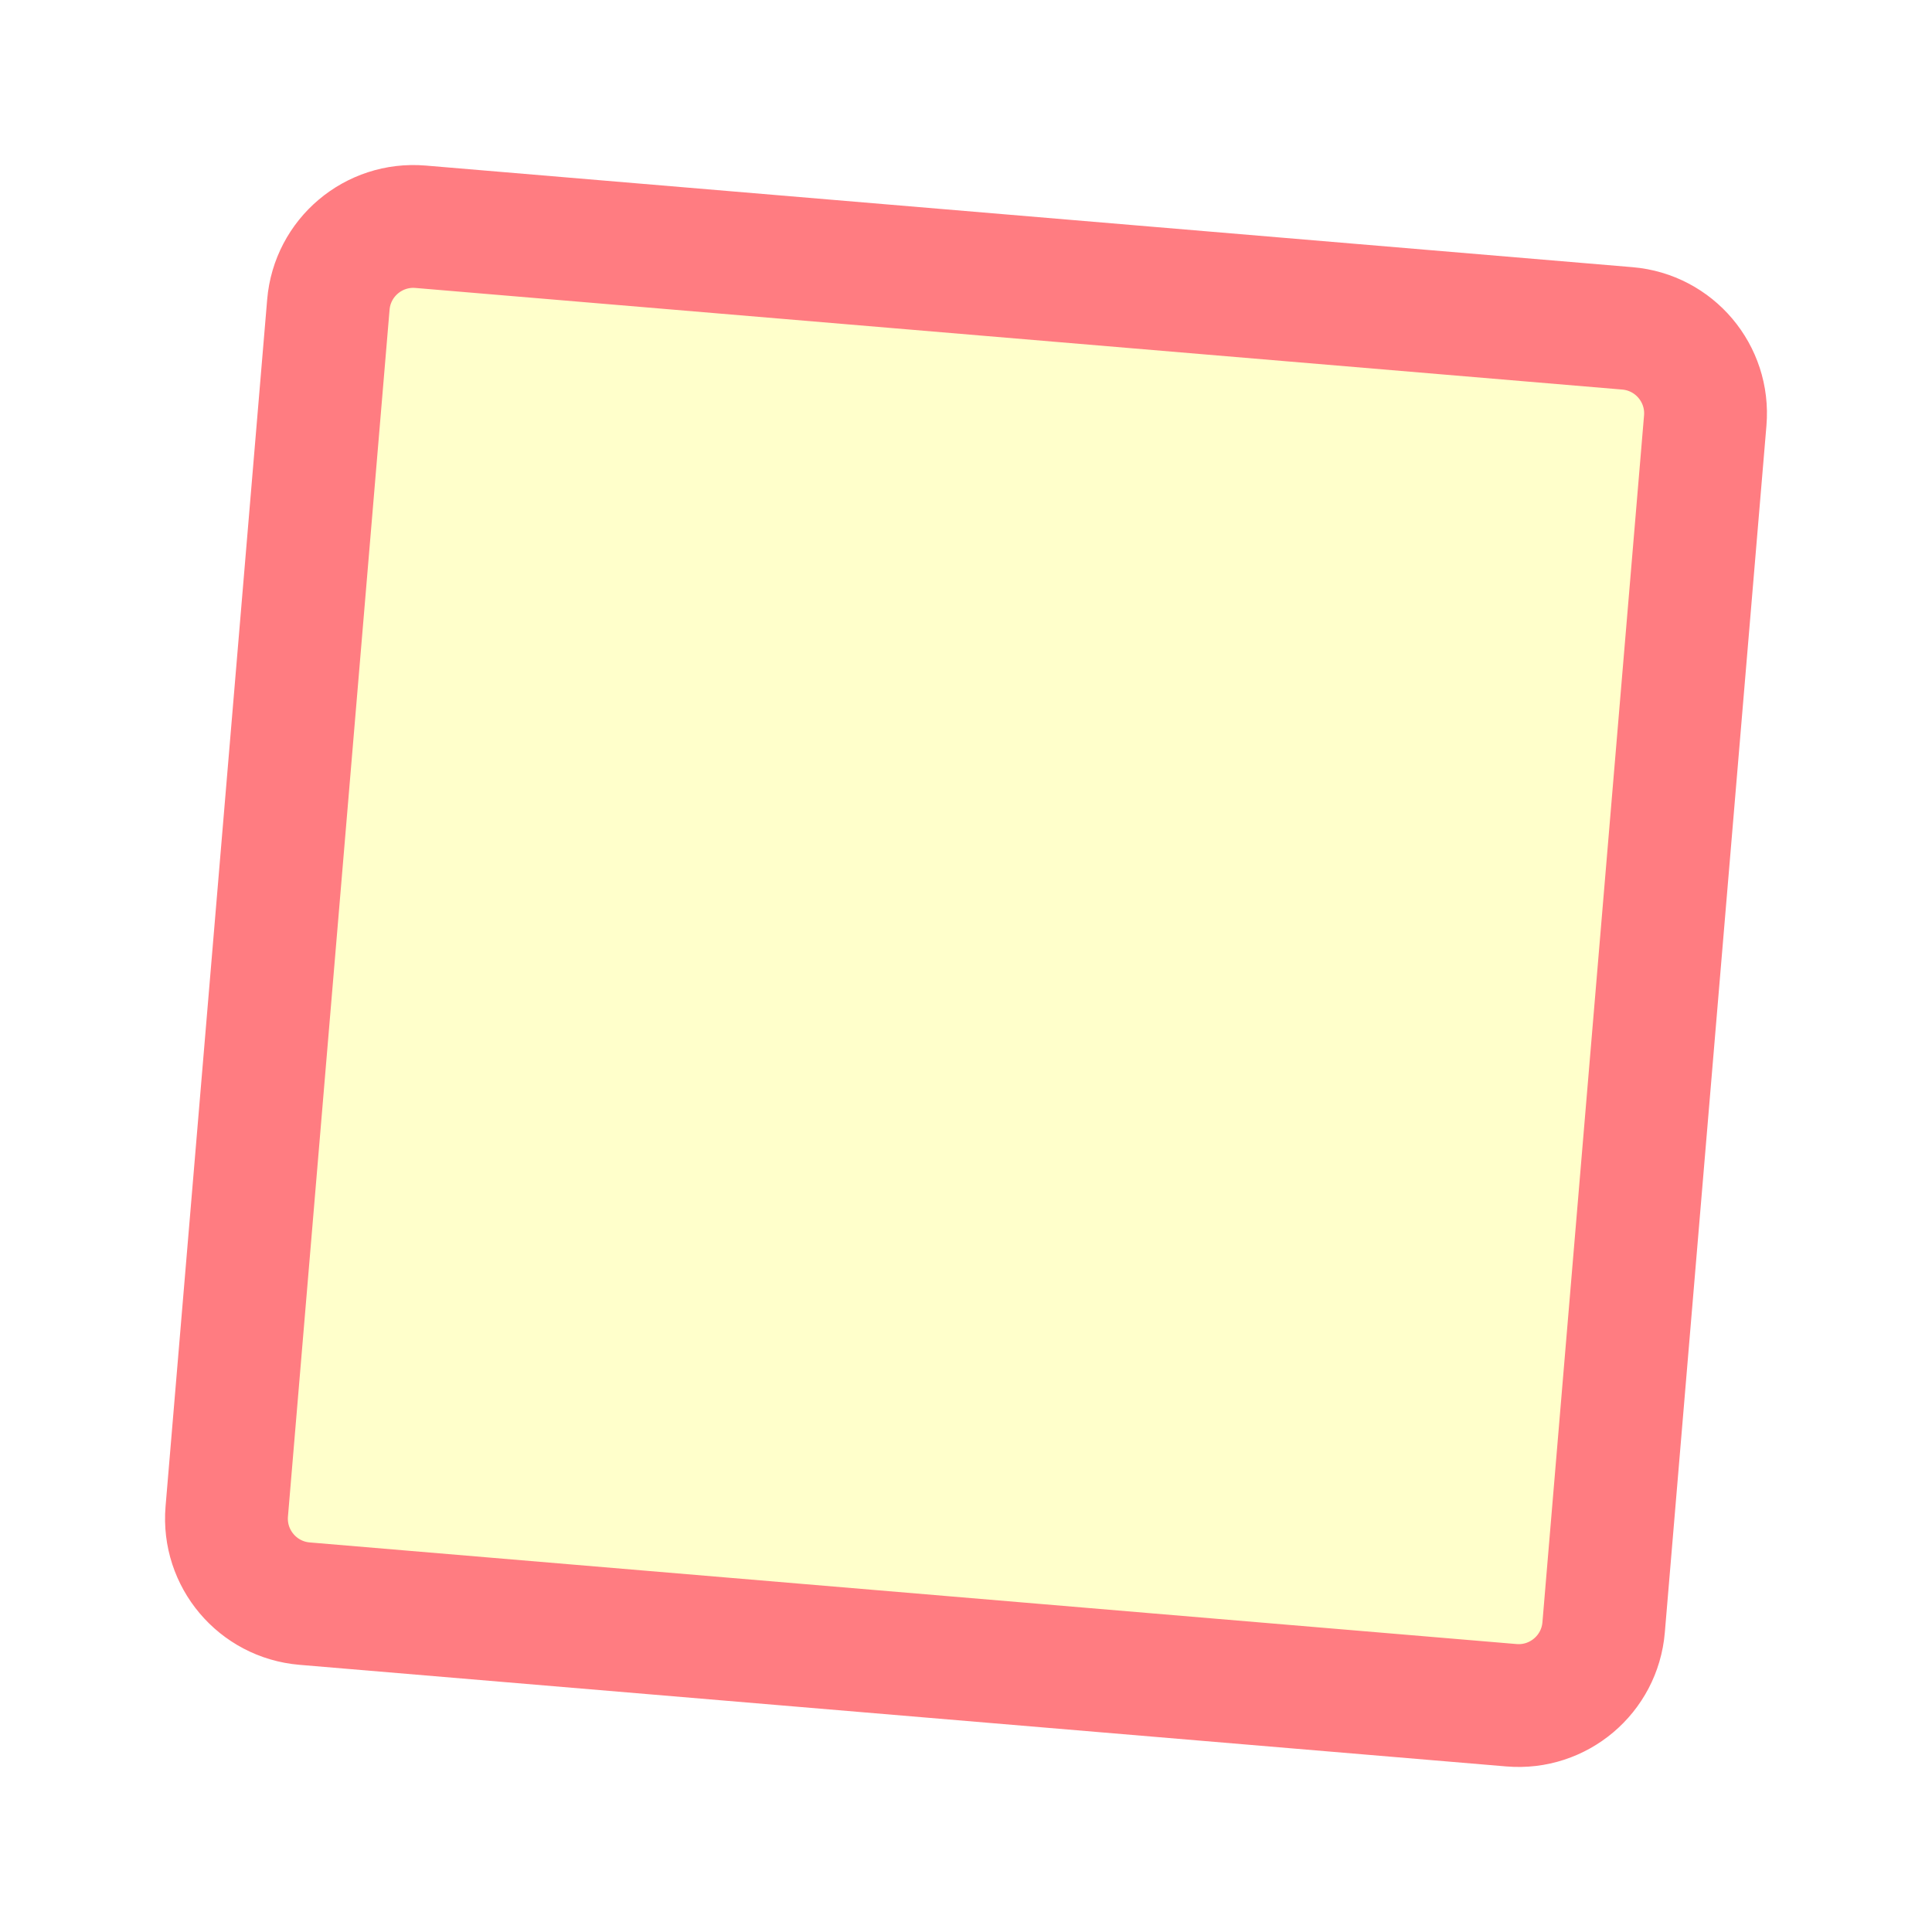
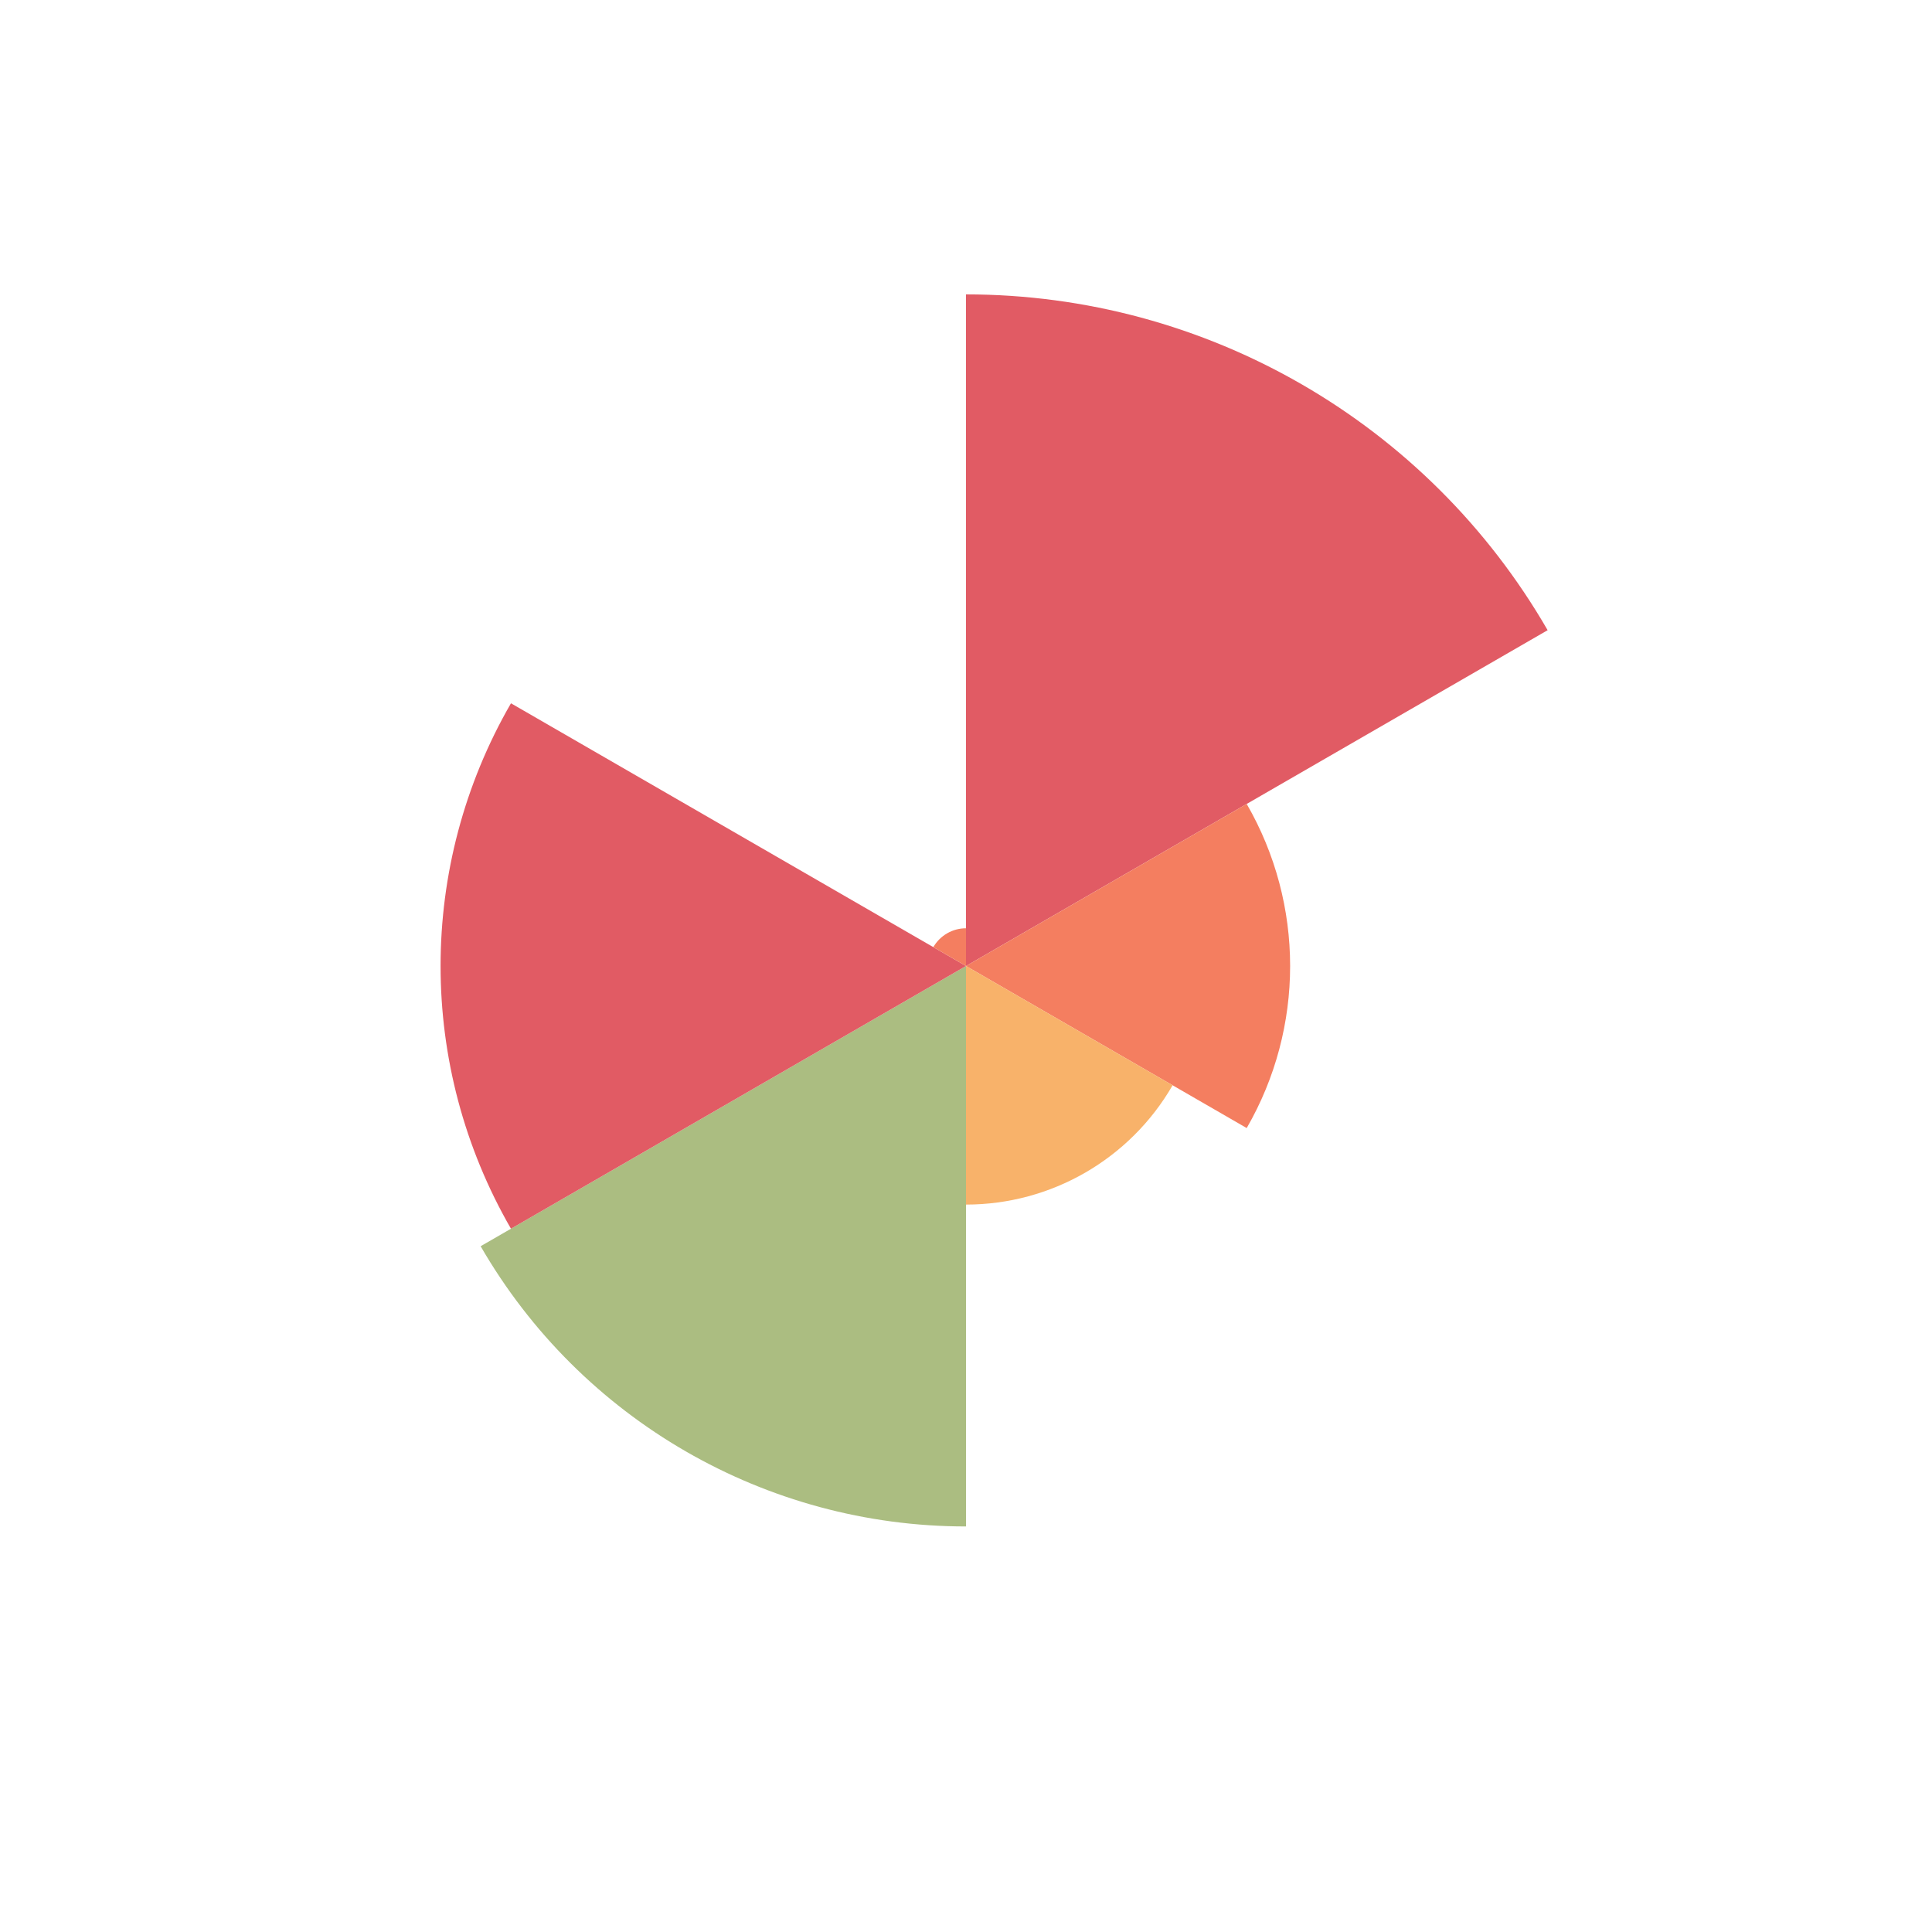
- <svg xmlns="http://www.w3.org/2000/svg" width="80px" height="80px" viewBox="0 0 100 100" preserveAspectRatio="xMidYMid" class="lds-squaricle">
+ <svg xmlns="http://www.w3.org/2000/svg" class="lds-polar" width="80px" height="80px" viewBox="0 0 100 100" preserveAspectRatio="xMidYMid">
  <g transform="translate(50 50)">
-     <g transform="scale(0.794652 0.794652)">
-       <animateTransform attributeName="transform" type="scale" calcMode="spline" values="0.8;0.5;0.8" keyTimes="0;0.5;1" dur="1.5s" keySplines="0.5 0 0.5 1;0.5 0 0.5 1" begin="0s" repeatCount="indefinite" />
-       <rect x="-45" y="-45" width="90" height="90" fill="#ffffcb" stroke="#ff7c81" stroke-width="8" rx="5.556" transform="rotate(4.81284)">
-         <animate attributeName="rx" calcMode="linear" values="0;50;0" keyTimes="0;0.5;1" dur="1.5" begin="0s" repeatCount="indefinite" />
-         <animate attributeName="stroke-width" calcMode="linear" values="8;24;8" keyTimes="0;0.5;1" dur="1.5" begin="0s" repeatCount="indefinite" />
-         <animateTransform attributeName="transform" type="rotate" calcMode="spline" values="0 0 0;270 0 0;540 0 0" keyTimes="0;0.5;1" dur="1.5s" keySplines="0.5 0 0.5 1;0.5 0 0.5 1" begin="0s" repeatCount="indefinite" />
-       </rect>
+     <g transform="scale(0.869061 0.869061)">
+       <path d="M0 0L0 -40A40 40 0 0 1 34.641 -20" transform="rotate(0 0 0)" stroke="none" fill="#e15b64" />
+       <animateTransform attributeName="transform" type="scale" values="0.444;0.921;0.725;0.169;0.444" keyTimes="0;0.25;0.5;0.75;1" dur="1s" repeatCount="indefinite" />
+     </g>
+     <g transform="scale(0.419419 0.419419)">
+       <path d="M0 0L0 -40A40 40 0 0 1 34.641 -20" transform="rotate(60 0 0)" stroke="none" fill="#f47e60" />
+       <animateTransform attributeName="transform" type="scale" values="0.481;0.222;0.961;0.41;0.481" keyTimes="0;0.25;0.5;0.75;1" dur="1s" repeatCount="indefinite" />
+     </g>
+     <g transform="scale(0.308718 0.308718)">
+       <path d="M0 0L0 -40A40 40 0 0 1 34.641 -20" transform="rotate(120 0 0)" stroke="none" fill="#f8b26a" />
+       <animateTransform attributeName="transform" type="scale" values="0.466;0.429;0.295;0.922;0.742;0.091;0.466" keyTimes="0;0.167;0.333;0.5;0.667;0.833;1" dur="1s" repeatCount="indefinite" />
+     </g>
+     <g transform="scale(0.725222 0.725222)">
+       <path d="M0 0L0 -40A40 40 0 0 1 34.641 -20" transform="rotate(180 0 0)" stroke="none" fill="#abbd81" />
+       <animateTransform attributeName="transform" type="scale" values="0.37;0.629;0.794;0.41;0.184;0.37" keyTimes="0;0.2;0.4;0.6;0.8;1" dur="1s" repeatCount="indefinite" />
+     </g>
+     <g transform="scale(0.679897 0.679897)">
+       <path d="M0 0L0 -40A40 40 0 0 1 34.641 -20" transform="rotate(240 0 0)" stroke="none" fill="#e15b64" />
+       <animateTransform attributeName="transform" type="scale" values="0.674;0.494;0.813;0.261;0.257;0.674" keyTimes="0;0.2;0.4;0.6;0.8;1" dur="1s" repeatCount="indefinite" />
+     </g>
+     <g transform="scale(0.0488198 0.0488198)">
+       <path d="M0 0L0 -40A40 40 0 0 1 34.641 -20" transform="rotate(300 0 0)" stroke="none" fill="#f47e60" />
+       <animateTransform attributeName="transform" type="scale" values="0.419;0.029;0.675;0.419" keyTimes="0;0.333;0.667;1" dur="1s" repeatCount="indefinite" />
    </g>
  </g>
</svg>
